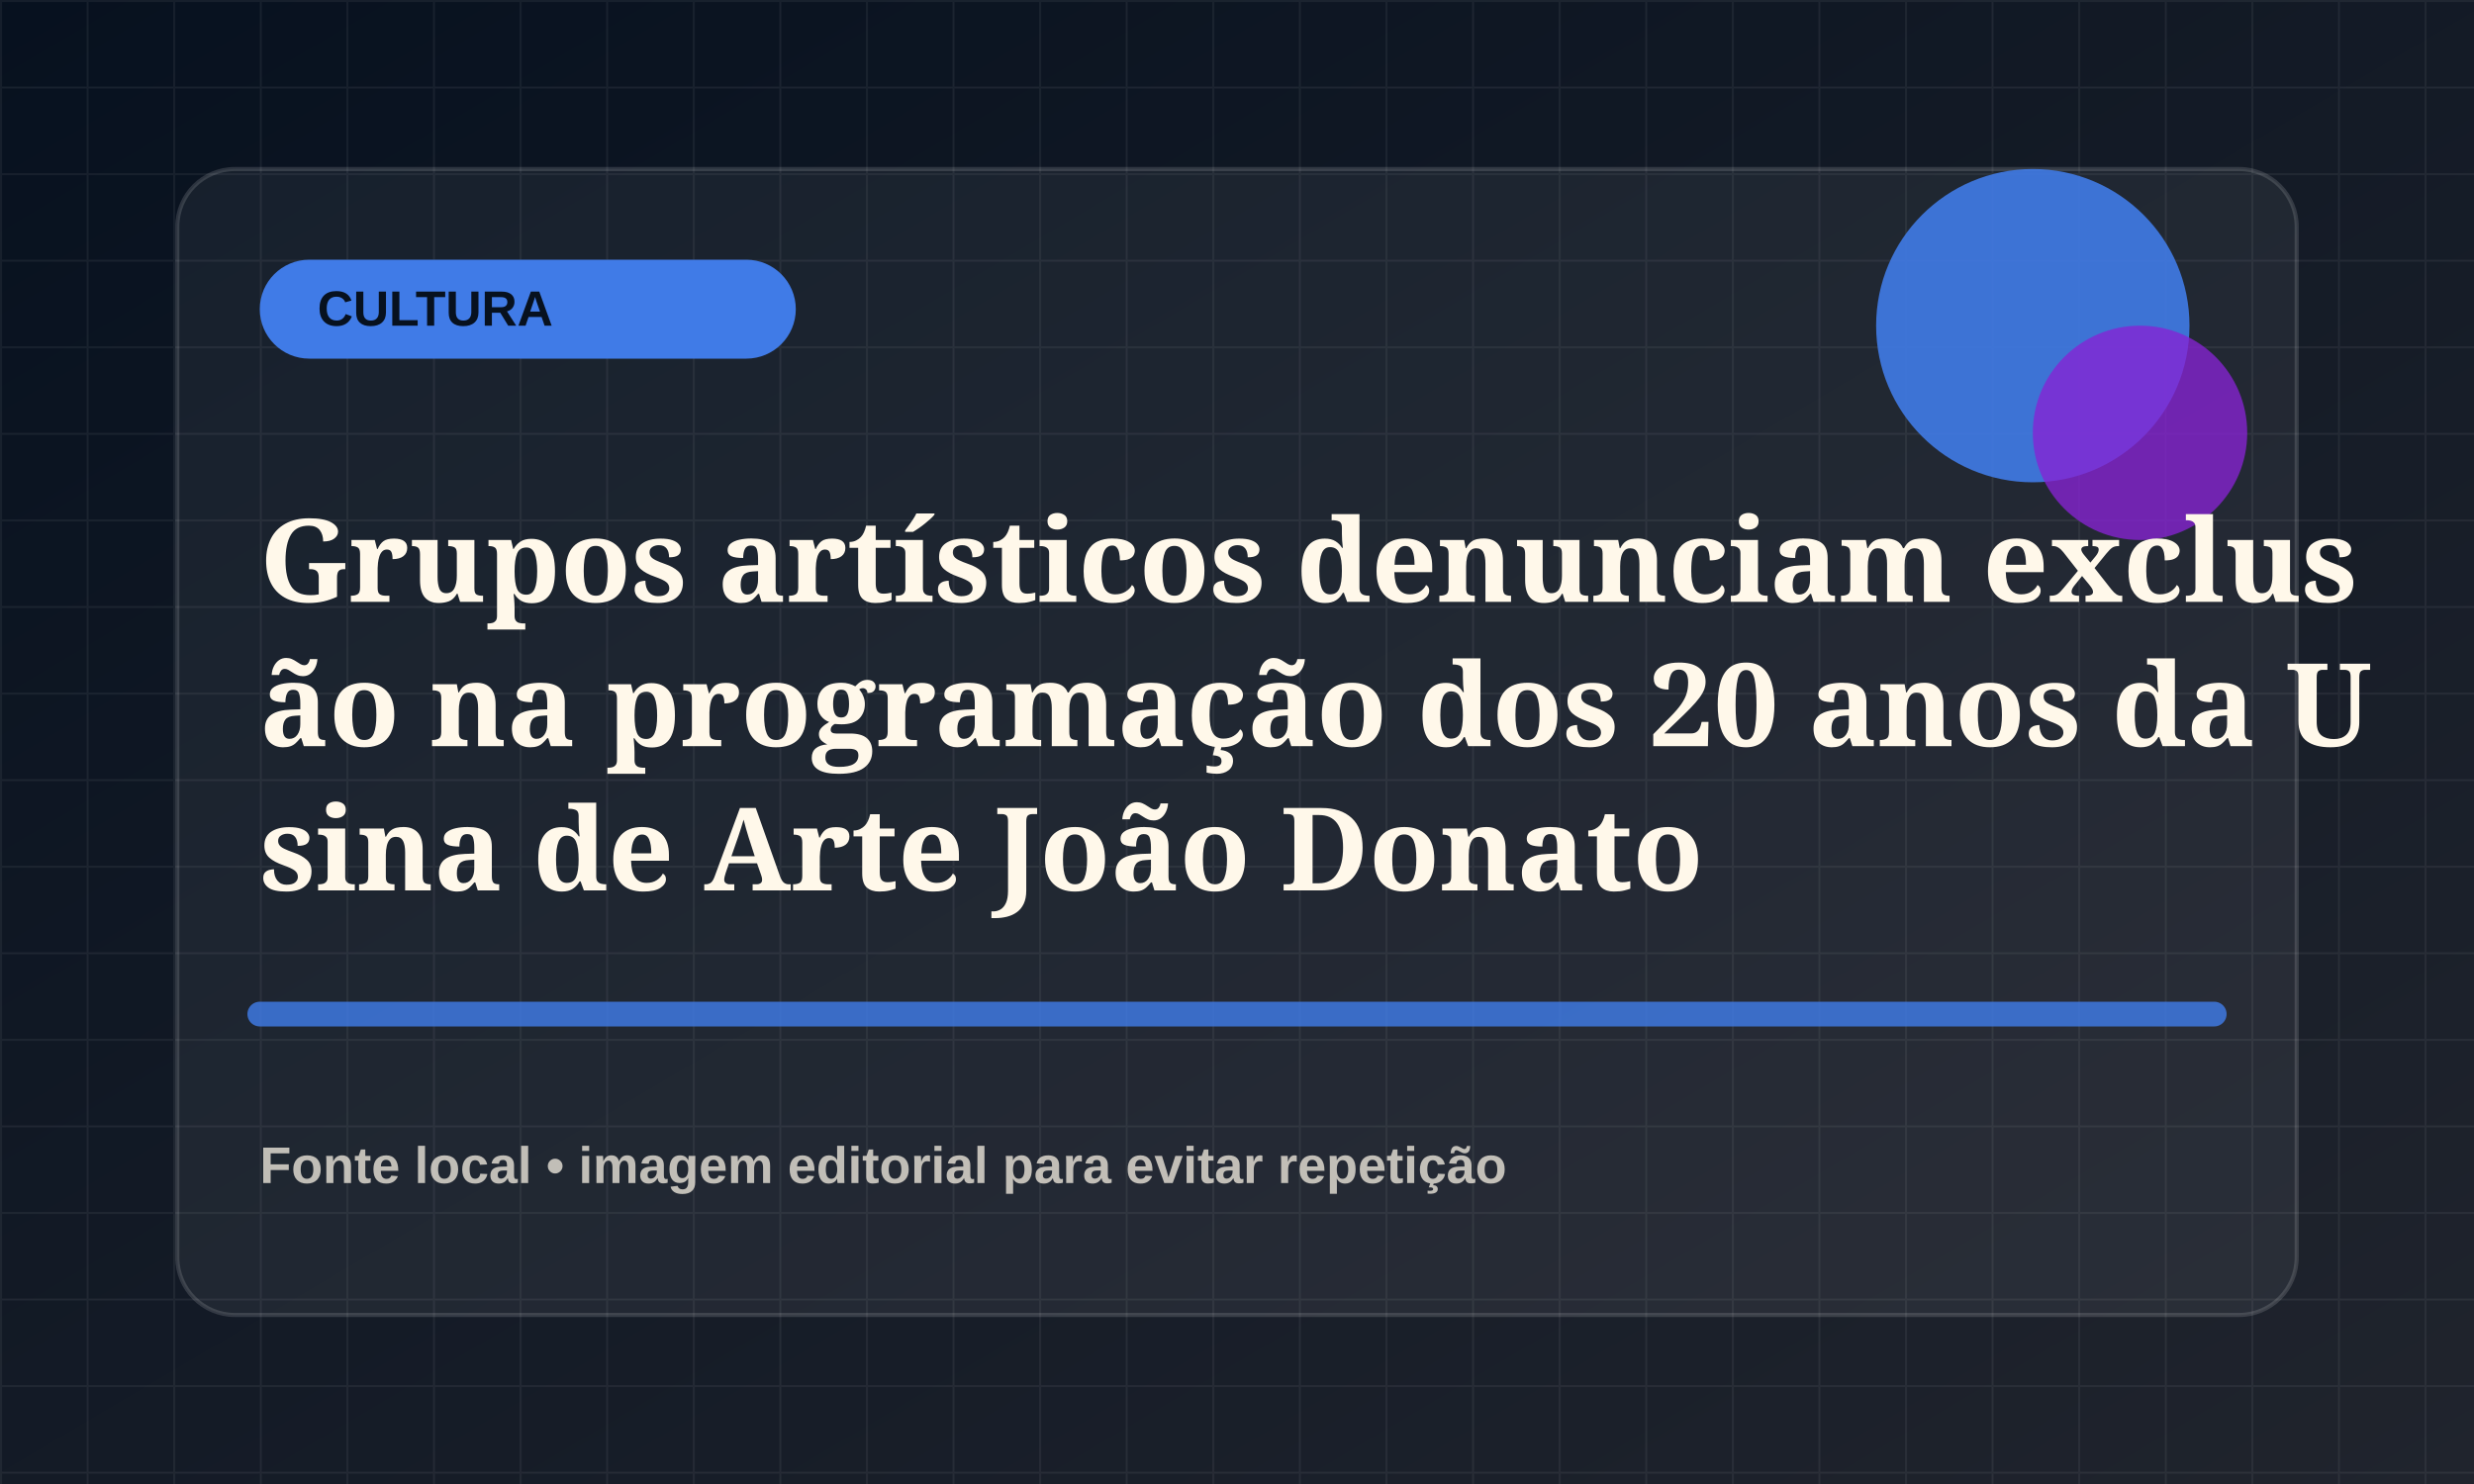
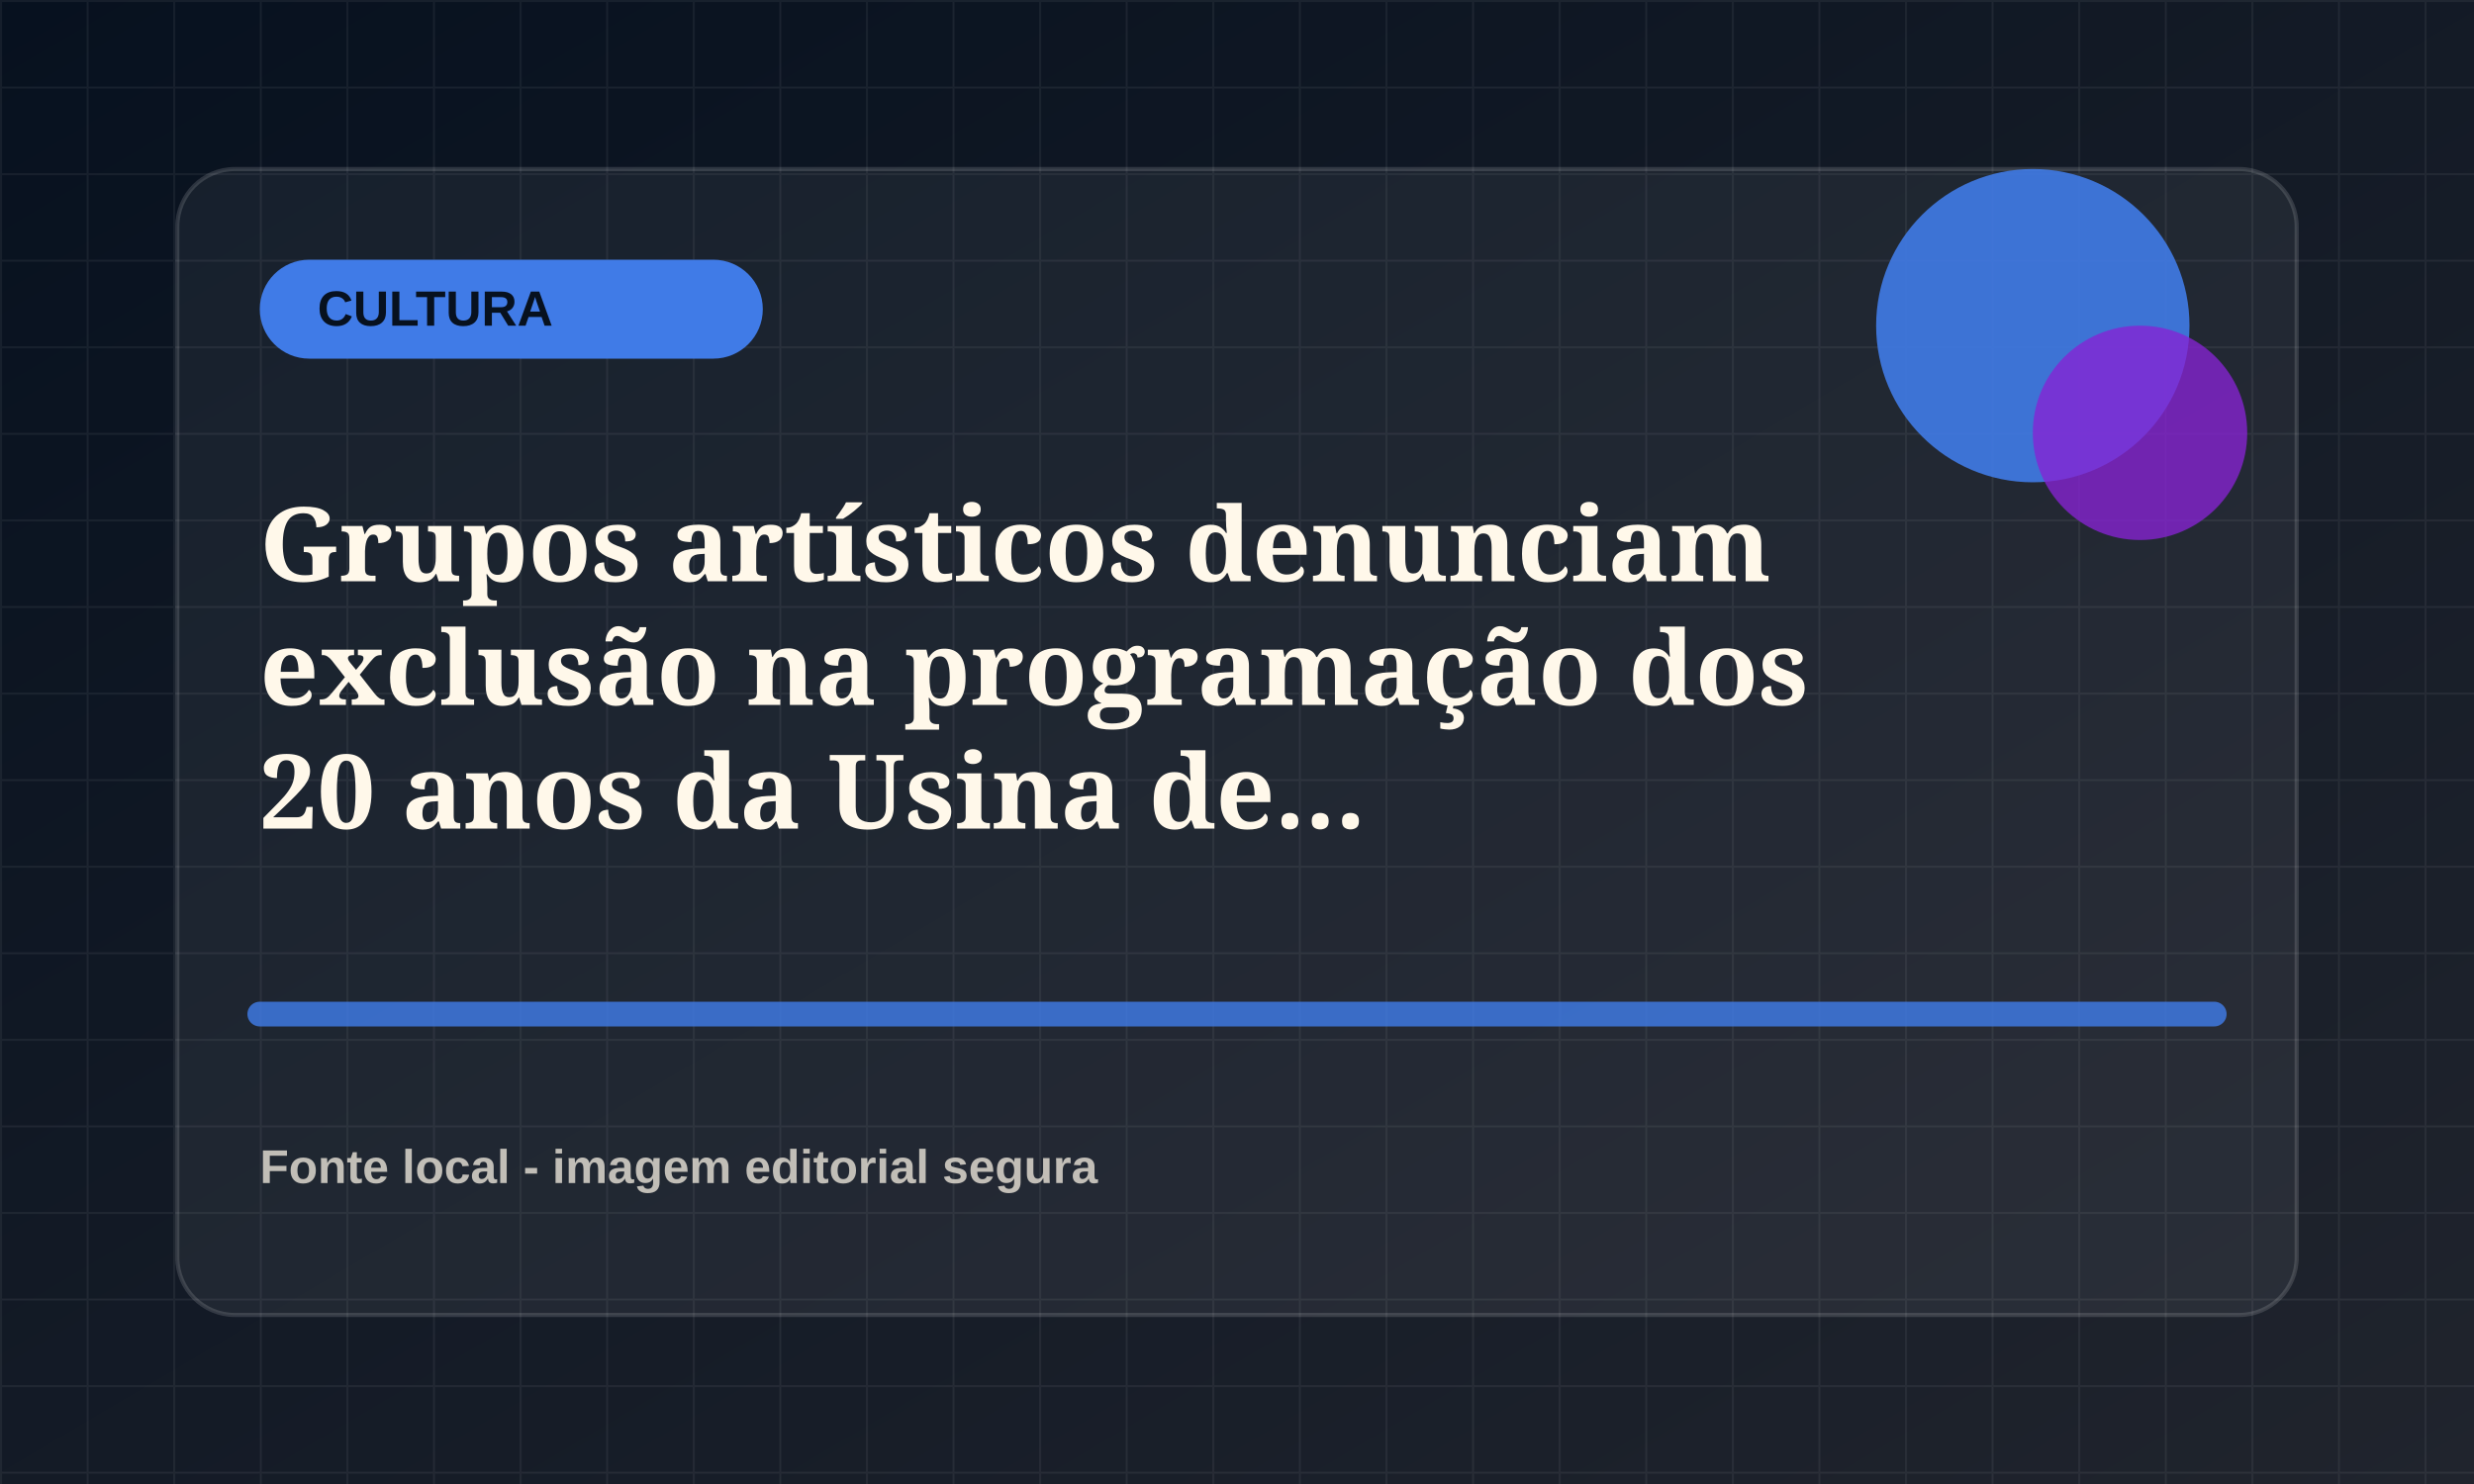
<svg xmlns="http://www.w3.org/2000/svg" viewBox="0 0 1200 720">
  <defs>
    <linearGradient id="bg" x1="0" x2="1" y1="0" y2="1">
      <stop offset="0" stop-color="#07111f" />
      <stop offset="1" stop-color="#20242d" />
    </linearGradient>
    <pattern id="grid" width="42" height="42" patternUnits="userSpaceOnUse">
      <path d="M42 0H0v42" fill="none" stroke="rgba(255,255,255,.055)" stroke-width="2" />
    </pattern>
  </defs>
  <rect width="1200" height="720" fill="url(#bg)" />
  <rect width="1200" height="720" fill="url(#grid)" />
  <rect x="86" y="82" width="1028" height="556" rx="28" fill="rgba(255,255,255,.055)" stroke="rgba(255,255,255,.14)" stroke-width="2" />
-   <rect x="126" y="126" width="260" height="48" rx="24" fill="hsl(219 78% 58%)" />
+   <rect x="126" y="126" width="244" height="48" rx="24" fill="hsl(219 78% 58%)" />
  <text x="154" y="158" fill="#07111f" font-family="Arial, sans-serif" font-size="24" font-weight="800">CULTURA</text>
  <circle cx="986" cy="158" r="76" fill="hsl(219 78% 58%)" opacity=".9" />
  <circle cx="1038" cy="210" r="52" fill="hsl(274 72% 48%)" opacity=".78" />
  <path d="M126 492h948" stroke="hsl(219 78% 58%)" stroke-width="12" stroke-linecap="round" opacity=".82" />
-   <text x="126" y="292" fill="#fff8ea" font-family="Georgia, serif" font-size="56" font-weight="700">
-     <tspan x="126" dy="0">Grupos artísticos denunciam exclus</tspan>
-     <tspan x="126" dy="70">ão na programação dos 20 anos da U</tspan>
-     <tspan x="126" dy="70">sina de Arte João Donato</tspan>
+   <text x="126" y="282" fill="#fff8ea" font-family="Georgia, serif" font-size="50" font-weight="700">
+     <tspan x="126" dy="0">Grupos artísticos denunciam</tspan>
+     <tspan x="126" dy="60">exclusão na programação dos</tspan>
+     <tspan x="126" dy="60">20 anos da Usina de...</tspan>
  </text>
-   <text x="126" y="574" fill="rgba(255,248,234,.72)" font-family="Arial, sans-serif" font-size="25" font-weight="700">Fonte local • imagem editorial para evitar repetição</text>
+   <text x="126" y="574" fill="rgba(255,248,234,.72)" font-family="Arial, sans-serif" font-size="23" font-weight="700">Fonte local - imagem editorial segura</text>
</svg>
